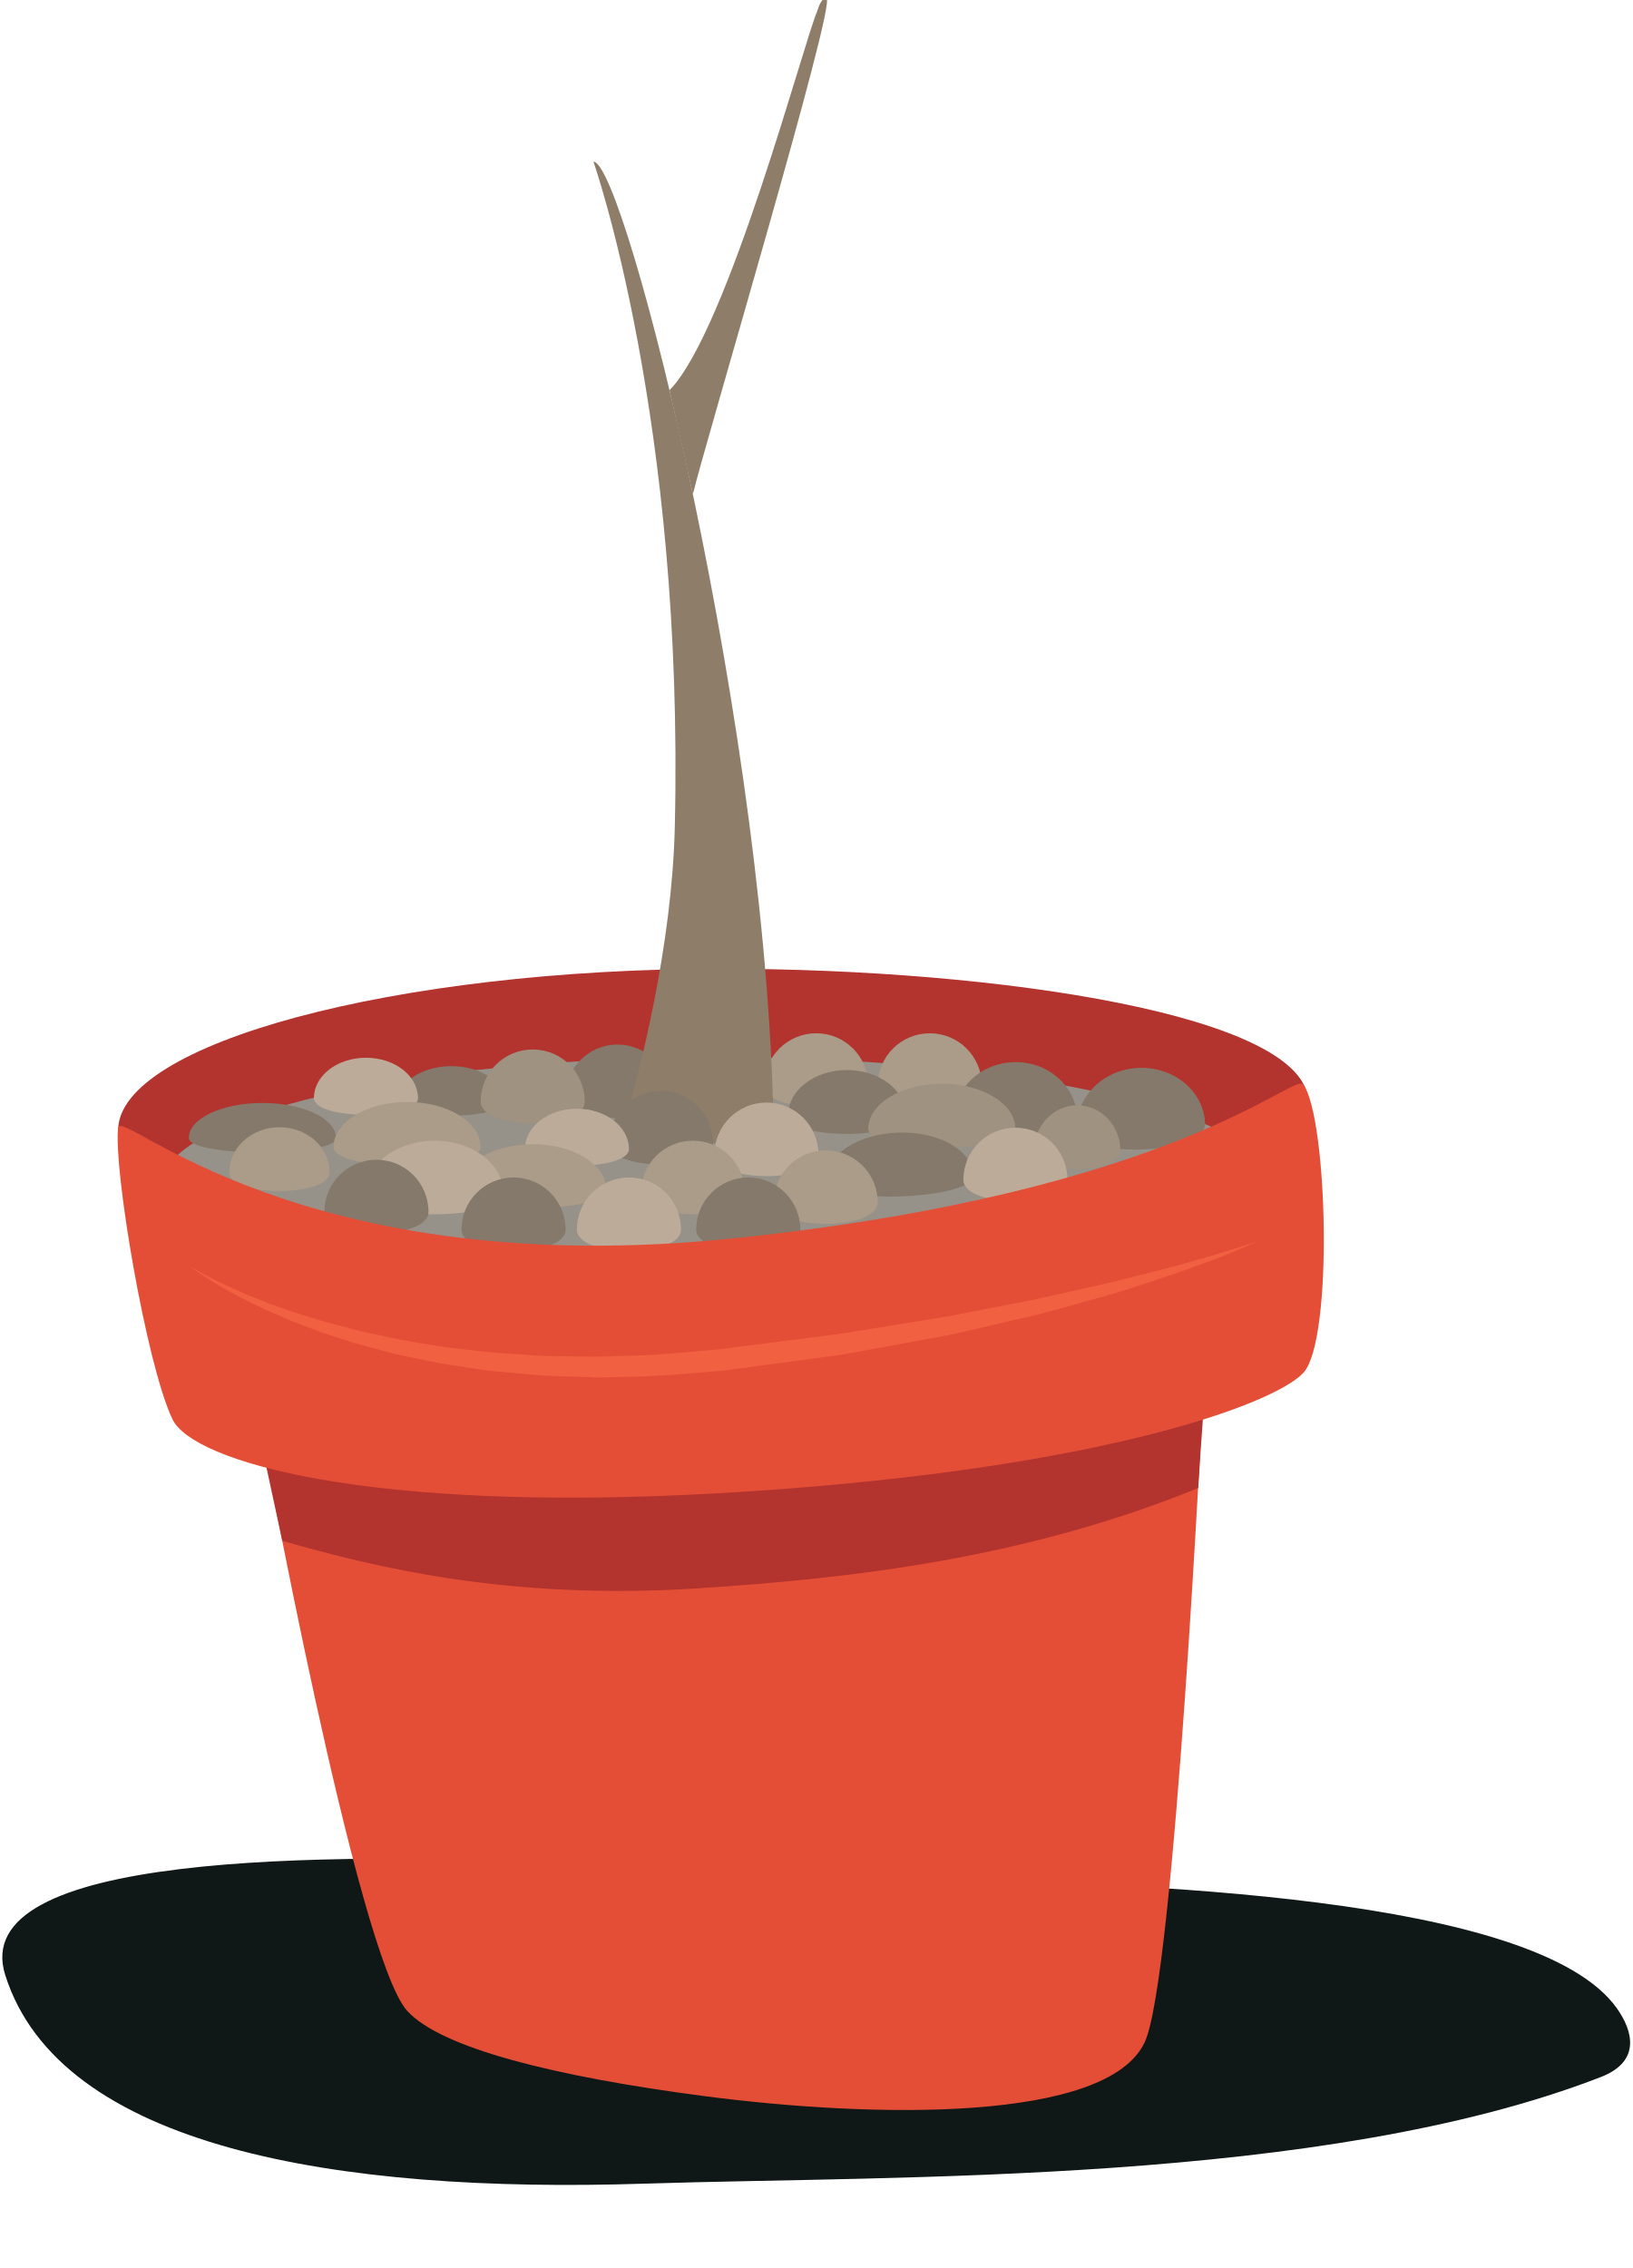
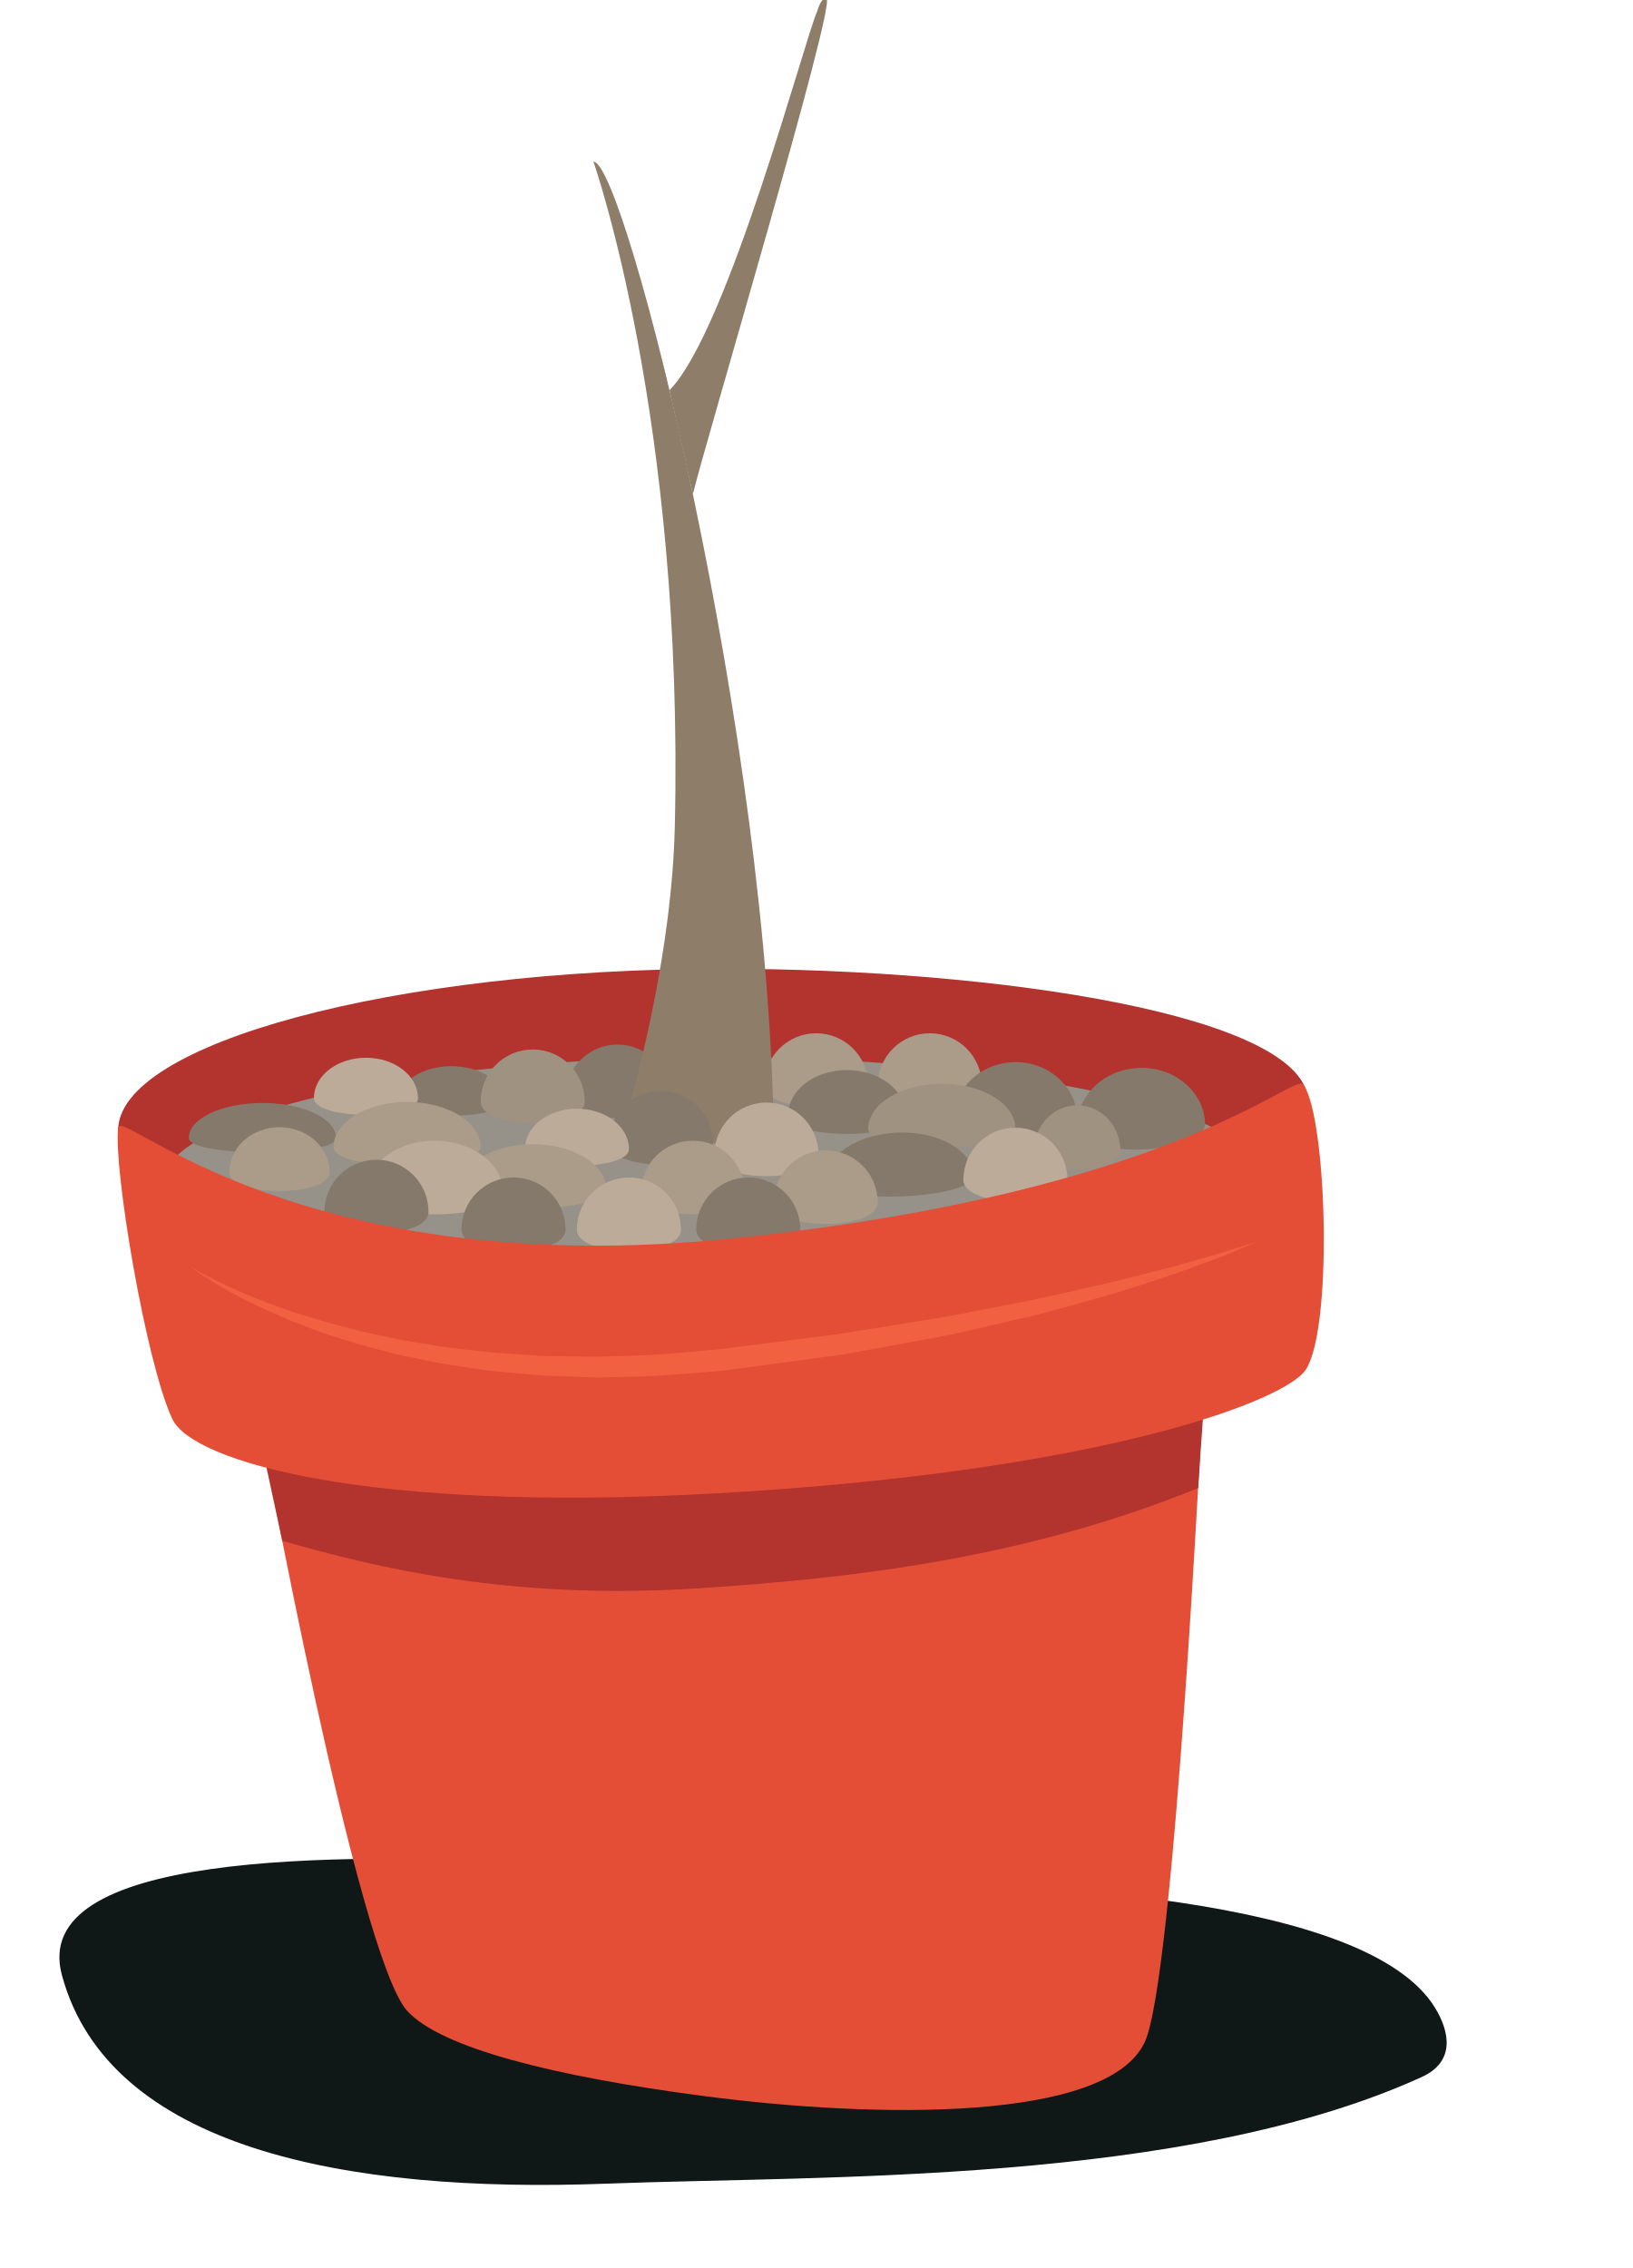
<svg xmlns="http://www.w3.org/2000/svg" version="1.1" id="Layer_1" x="0px" y="0px" width="226px" height="314px" viewBox="0 0 226 314" enable-background="new 0 0 226 314" xml:space="preserve">
-   <path fill="#101717" d="M24.918,258.772c-16.185,1.967-26.859,6.249-24.192,14.676c7.564,23.894,45.903,30.254,88.509,28.874  c34.996-1.133,93.906,0.178,132.393-14.762c5.598-2.174,4.441-6.387,2.207-9.531c-11.016-15.509-65.93-17.451-99.424-17.904  C109.101,259.918,56.512,254.934,24.918,258.772z" />
-   <path fill="#B3332E" d="M181.101,152.566c0,11.972-35.219,24.911-81.08,24.911c-45.862,0-83.666-9.027-83.666-21  c0-11.972,38.208-22.353,83.666-22.353C138.255,134.125,181.101,140.595,181.101,152.566z" />
-   <path fill="#E54E36" d="M36.068,197.648c0,0,24.06,11.395,65.848,10.129c41.788-1.266,64.581-13.652,64.581-13.652  s-3.861,79.71-8.01,88.601c-5.182,11.103-37.295,10.576-61.003,7.473c-20.869-2.731-36.433-6.675-41.094-11.779  C49.431,270.799,36.068,197.648,36.068,197.648z" />
-   <path fill="#B3332E" d="M96.389,219.917c21.95-1.392,45.79-4.247,69.499-13.905c0.9-14.403,1.803-23.666,1.803-23.666  s-23.508,12.571-66.607,13.856c-43.101,1.285-67.916-10.281-67.916-10.281s2.314,10.657,5.909,27.396  C51.872,216.988,70.429,221.563,96.389,219.917z" />
+   <path fill="#101717" d="M29.188,258.771c-13.793,1.968-22.89,6.25-20.617,14.677C15.018,297.342,47.69,303.702,84,302.322  c29.823-1.133,80.028,0.178,112.828-14.762c4.771-2.175,3.783-6.388,1.88-9.531c-9.388-15.51-56.187-17.451-84.729-17.904  C100.93,259.918,56.113,254.934,29.188,258.771z" />
+   <path fill="#B3332E" d="M181.102,152.566c0,11.972-35.22,24.911-81.081,24.911c-45.862,0-83.666-9.026-83.666-21  c0-11.972,38.208-22.353,83.666-22.353C138.255,134.125,181.102,140.595,181.102,152.566z" />
+   <path fill="#E54E36" d="M36.068,197.648c0,0,24.06,11.395,65.848,10.129c41.788-1.267,64.581-13.652,64.581-13.652  s-3.86,79.71-8.011,88.602c-5.182,11.103-37.295,10.575-61.002,7.473c-20.869-2.731-36.433-6.676-41.094-11.779  C49.431,270.799,36.068,197.648,36.068,197.648z" />
+   <path fill="#B3332E" d="M96.389,219.917c21.95-1.392,45.791-4.247,69.5-13.905c0.899-14.402,1.803-23.666,1.803-23.666  s-23.508,12.571-66.607,13.856c-43.101,1.284-67.916-10.281-67.916-10.281s2.314,10.657,5.909,27.396  C51.872,216.988,70.429,221.562,96.389,219.917z" />
  <ellipse fill="#969189" cx="99.375" cy="164.359" rx="77.161" ry="17.986" />
-   <path fill="#AA9C88" d="M120.204,150.26c0,3.979-14.408,3.979-14.408,0c0-3.978,3.224-7.206,7.206-7.206  C116.978,143.054,120.204,146.282,120.204,150.26z" />
+   <path fill="#AA9C88" d="M120.204,150.26c0,3.979-14.408,3.979-14.408,0c0-3.978,3.224-7.206,7.206-7.206  C116.979,143.054,120.204,146.282,120.204,150.26z" />
  <path fill="#84796A" d="M92.69,151.821c0,3.978-14.41,3.978-14.41,0c0-3.979,3.225-7.207,7.207-7.207  C89.464,144.614,92.69,147.843,92.69,151.821z" />
  <path fill="#8E7D68" d="M107.111,158.244c-0.305-55.17-20.543-135.888-24.955-135.866c0,0,12.602,35.724,11.265,92.184  c-0.382,16.155-4.724,33.817-7.782,43.682" />
  <path fill="#8E7D68" d="M92.69,54.024c8.103-8.259,18.745-48.777,20.458-52.487c0.013-0.029,0.519-1.98,1.271-1.694  c1.406,0.533-16.952,62.018-18.494,68.591" />
-   <path fill="#AA9C88" d="M135.929,150.26c0,3.979-14.408,3.979-14.408,0c0-3.978,3.223-7.206,7.205-7.206  C132.704,143.054,135.929,146.282,135.929,150.26z" />
-   <path fill="#84796A" d="M125.388,154.397c0,3.45-16.278,3.45-16.278,0c0-3.449,3.645-6.25,8.138-6.25  C121.743,148.147,125.388,150.948,125.388,154.397z" />
-   <path fill="#84796A" d="M149.14,154.758c0.145,4.41-16.977,4.968-17.121,0.56s3.57-8.111,8.301-8.268  C145.048,146.896,148.995,150.351,149.14,154.758z" />
+   <path fill="#AA9C88" d="M135.93,150.26c0,3.979-14.408,3.979-14.408,0c0-3.978,3.223-7.206,7.205-7.206  C132.704,143.054,135.93,146.282,135.93,150.26z" />
+   <path fill="#84796A" d="M125.389,154.397c0,3.451-16.279,3.451-16.279,0c0-3.449,3.645-6.25,8.138-6.25  C121.743,148.147,125.389,150.948,125.389,154.397z" />
+   <path fill="#84796A" d="M149.141,154.758c0.145,4.41-16.978,4.969-17.121,0.56c-0.145-4.408,3.569-8.111,8.301-8.268  C145.048,146.896,148.995,150.351,149.141,154.758z" />
  <path fill="#D34827" d="M109.109,142.214" />
-   <path fill="#84796A" d="M98.711,158.237c0,3.979-14.409,3.979-14.409,0s3.225-7.207,7.205-7.207  C95.486,151.03,98.711,154.259,98.711,158.237z" />
-   <path fill="#BDAB9A" d="M113.316,159.851c0,3.977-14.41,3.977-14.41,0c0-3.979,3.226-7.207,7.207-7.207  C110.091,152.644,113.316,155.872,113.316,159.851z" />
-   <path fill="#A09280" d="M140.579,156.286c0,3.45-20.375,3.45-20.375,0c0-3.449,4.561-6.249,10.189-6.249  C136.019,150.037,140.579,152.837,140.579,156.286z" />
+   <path fill="#84796A" d="M98.711,158.236c0,3.979-14.409,3.979-14.409,0c0-3.979,3.225-7.206,7.205-7.206  C95.486,151.03,98.711,154.259,98.711,158.236z" />
+   <path fill="#BDAB9A" d="M113.316,159.852c0,3.977-14.41,3.977-14.41,0c0-3.979,3.226-7.208,7.207-7.208  C110.091,152.644,113.316,155.872,113.316,159.852z" />
+   <path fill="#A09280" d="M140.579,156.286c0,3.45-20.375,3.45-20.375,0c0-3.449,4.562-6.249,10.188-6.249  S140.579,152.837,140.579,156.286z" />
  <path fill="#84796A" d="M46.515,157.545c0,2.673-20.374,2.673-20.374,0c0-2.675,4.561-4.843,10.188-4.843  C41.955,152.702,46.515,154.87,46.515,157.545z" />
  <path fill="#84796A" d="M69.808,152.451c0,2.673-14.652,2.673-14.652,0c0-2.674,3.28-4.844,7.328-4.844  C66.528,147.607,69.808,149.777,69.808,152.451z" />
  <path fill="#A09280" d="M80.957,152.503c0,3.979-14.409,3.979-14.409,0s3.225-7.206,7.206-7.206  C77.733,145.297,80.957,148.524,80.957,152.503z" />
  <path fill="#BDAB9A" d="M87.077,159.083c0,3.084-14.409,3.084-14.409,0c0-3.083,3.224-5.584,7.206-5.584  C83.853,153.499,87.077,156,87.077,159.083z" />
-   <path fill="#84796A" d="M134.741,162.719c0.113,3.449-20.248,4.112-20.359,0.665c-0.113-3.447,4.352-6.395,9.977-6.578  C129.981,156.622,134.63,159.271,134.741,162.719z" />
+   <path fill="#84796A" d="M134.741,162.719c0.112,3.449-20.248,4.112-20.359,0.665c-0.112-3.446,4.353-6.395,9.978-6.578  C129.98,156.622,134.63,159.271,134.741,162.719z" />
  <path fill="#BDAB9A" d="M57.867,152.026c0,3.084-14.408,3.084-14.408,0c0-3.082,3.224-5.584,7.207-5.584  C54.643,146.442,57.867,148.944,57.867,152.026z" />
-   <path fill="#AA9C88" d="M121.521,166.47c0,3.979-14.409,3.979-14.409,0s3.227-7.206,7.206-7.206  C118.296,159.264,121.521,162.491,121.521,166.47z" />
+   <path fill="#AA9C88" d="M121.521,166.47c0,3.979-14.41,3.979-14.41,0c0-3.979,3.227-7.206,7.207-7.206  C118.296,159.264,121.521,162.491,121.521,166.47z" />
  <path fill="#AA9C88" d="M103.13,165.132c0,3.979-14.409,3.979-14.409,0c0-3.977,3.224-7.206,7.207-7.206  C99.905,157.926,103.13,161.155,103.13,165.132z" />
  <path fill="#AA9C88" d="M83.939,164.664c0,3.45-20.374,3.45-20.374,0s4.561-6.249,10.188-6.249  C79.379,158.415,83.939,161.214,83.939,164.664z" />
-   <path fill="#84796A" d="M110.799,170.228c0,3.978-14.41,3.978-14.41,0c0-3.979,3.226-7.207,7.207-7.207  C107.572,163.021,110.799,166.249,110.799,170.228z" />
-   <path fill="#BDAB9A" d="M94.281,170.228c0,3.979-14.409,3.979-14.409,0s3.225-7.206,7.207-7.206  C91.058,163.021,94.281,166.249,94.281,170.228z" />
-   <path fill="#AA9C88" d="M66.548,158.815c0,3.45-20.374,3.45-20.374,0c0-3.449,4.561-6.249,10.188-6.249  C61.987,152.566,66.548,155.366,66.548,158.815z" />
+   <path fill="#84796A" d="M110.799,170.229c0,3.978-14.41,3.978-14.41,0c0-3.979,3.226-7.207,7.207-7.207  C107.572,163.021,110.799,166.249,110.799,170.229z" />
+   <path fill="#BDAB9A" d="M94.281,170.229c0,3.979-14.409,3.979-14.409,0c0-3.979,3.225-7.207,7.207-7.207  C91.058,163.021,94.281,166.249,94.281,170.229z" />
+   <path fill="#AA9C88" d="M66.548,158.814c0,3.451-20.374,3.451-20.374,0c0-3.448,4.561-6.249,10.188-6.249  C61.987,152.566,66.548,155.366,66.548,158.814z" />
  <path fill="#BDAB9A" d="M69.661,165.132c0,3.979-18.998,3.979-18.998,0c0-3.977,4.251-7.205,9.5-7.205  C65.409,157.927,69.661,161.155,69.661,165.132z" />
-   <path fill="#84796A" d="M78.302,170.229c0,3.978-14.409,3.978-14.409,0c0-3.979,3.226-7.207,7.206-7.207  C75.078,163.021,78.302,166.249,78.302,170.229z" />
-   <path fill="#84796A" d="M166.835,155.546c0.143,4.41-17.545,4.986-17.689,0.577c-0.145-4.407,3.697-8.115,8.584-8.276  C162.616,147.688,166.687,151.138,166.835,155.546z" />
-   <path fill="#AA9C88" d="M45.639,162.308c0,3.45-13.895,3.45-13.895,0c0-3.449,3.11-6.248,6.949-6.248  C42.529,156.06,45.639,158.858,45.639,162.308z" />
-   <path fill="#84796A" d="M59.322,167.773c0,3.978-14.408,3.978-14.408,0c0-3.979,3.225-7.206,7.206-7.206  C56.1,160.567,59.322,163.795,59.322,167.773z" />
-   <path fill="#A09280" d="M155.106,159.278c0,3.45-11.932,3.45-11.932,0c0-3.449,2.672-6.25,5.967-6.25  S155.106,155.829,155.106,159.278z" />
-   <path fill="#BDAB9A" d="M147.782,163.331c0,3.979-14.408,3.979-14.408,0s3.225-7.205,7.207-7.205  C144.56,156.126,147.782,159.353,147.782,163.331z" />
-   <path fill="#E54E36" d="M16.354,156.126c0.355-2.934,25.053,21.693,85.809,15.26c60.754-6.436,77.047-23.009,78.291-21.236  c3.346,4.764,4.154,35.386,0,39.903c-4.152,4.515-29.912,13.896-82.049,16.741c-47.281,2.579-71.716-4.371-74.534-10.309  C20.212,188.778,15.681,161.698,16.354,156.126z" />
+   <path fill="#84796A" d="M78.302,170.229c0,3.979-14.409,3.979-14.409,0s3.226-7.207,7.206-7.207  C75.078,163.021,78.302,166.249,78.302,170.229z" />
+   <path fill="#84796A" d="M166.835,155.546c0.144,4.41-17.545,4.986-17.688,0.577c-0.146-4.407,3.696-8.115,8.584-8.276  C162.616,147.688,166.688,151.138,166.835,155.546z" />
+   <path fill="#AA9C88" d="M45.639,162.309c0,3.449-13.895,3.449-13.895,0s3.11-6.249,6.949-6.249  C42.529,156.06,45.639,158.857,45.639,162.309z" />
+   <path fill="#84796A" d="M59.322,167.773c0,3.978-14.408,3.978-14.408,0c0-3.979,3.225-7.207,7.206-7.207  C56.1,160.566,59.322,163.795,59.322,167.773z" />
+   <path fill="#A09280" d="M155.105,159.277c0,3.451-11.932,3.451-11.932,0c0-3.448,2.672-6.25,5.967-6.25  S155.105,155.829,155.105,159.277z" />
+   <path fill="#BDAB9A" d="M147.782,163.331c0,3.979-14.408,3.979-14.408,0s3.226-7.205,7.207-7.205  C144.561,156.126,147.782,159.354,147.782,163.331z" />
+   <path fill="#E54E36" d="M16.354,156.126c0.355-2.934,25.053,21.692,85.809,15.26c60.754-6.436,77.047-23.009,78.291-21.236  c3.346,4.764,4.153,35.386,0,39.903c-4.152,4.516-29.912,13.896-82.049,16.741c-47.281,2.579-71.716-4.371-74.534-10.31  C20.212,188.777,15.681,161.698,16.354,156.126z" />
  <g>
-     <path fill="#F16141" d="M26.354,175.352c0,0,0.503,0.322,1.479,0.858c0.978,0.534,2.436,1.272,4.324,2.133   c0.942,0.436,1.989,0.904,3.156,1.354c0.579,0.233,1.182,0.475,1.807,0.727c0.636,0.225,1.294,0.457,1.975,0.697   c1.35,0.505,2.818,0.953,4.368,1.412c1.537,0.498,3.182,0.921,4.896,1.366c1.702,0.487,3.519,0.825,5.383,1.227   c1.856,0.437,3.813,0.712,5.81,1.053c1.99,0.38,4.069,0.556,6.18,0.807c2.108,0.281,4.279,0.402,6.483,0.55   c1.103,0.064,2.211,0.172,3.333,0.203c1.122,0.016,2.252,0.031,3.389,0.047c1.136,0.017,2.279,0.032,3.428,0.049   c1.149-0.005,2.304-0.067,3.463-0.098c4.629-0.048,9.365-0.537,14.004-0.962c4.72-0.603,9.441-1.206,14.088-1.799   c2.335-0.263,4.604-0.673,6.857-1.029c2.254-0.364,4.48-0.725,6.671-1.079c1.096-0.177,2.182-0.353,3.258-0.526   c1.077-0.17,2.132-0.416,3.184-0.606c2.101-0.409,4.155-0.81,6.156-1.199c4.015-0.727,7.755-1.651,11.231-2.422   c3.484-0.748,6.628-1.614,9.439-2.312c2.82-0.674,5.22-1.451,7.225-2.014c2-0.574,3.547-1.1,4.617-1.422   c1.058-0.356,1.622-0.547,1.622-0.547s-0.544,0.243-1.563,0.699c-1.037,0.409-2.521,1.125-4.487,1.822   c-1.962,0.703-4.318,1.656-7.091,2.53c-2.762,0.906-5.863,2.004-9.326,2.909c-3.448,0.96-7.17,2.084-11.183,2.942   c-4.004,0.896-8.188,2.023-12.62,2.747c-2.206,0.407-4.448,0.82-6.719,1.24c-2.271,0.422-4.571,0.871-6.894,1.139   c-4.643,0.626-9.359,1.263-14.075,1.899c-4.84,0.413-9.583,0.863-14.33,0.883c-1.182,0.02-2.359,0.081-3.531,0.065   c-1.171-0.042-2.337-0.084-3.496-0.125c-1.158-0.042-2.309-0.084-3.452-0.125c-1.142-0.058-2.272-0.191-3.395-0.282   c-2.243-0.207-4.454-0.355-6.593-0.734c-2.143-0.335-4.247-0.593-6.263-1.053c-2.02-0.428-4-0.761-5.868-1.303   c-1.875-0.504-3.698-0.94-5.403-1.524c-1.714-0.548-3.366-1.037-4.888-1.654c-1.535-0.575-2.984-1.133-4.314-1.74   c-0.669-0.29-1.316-0.571-1.941-0.844c-0.613-0.298-1.204-0.585-1.772-0.86c-1.142-0.536-2.163-1.084-3.08-1.588   c-1.847-0.981-3.215-1.899-4.147-2.515C26.821,175.719,26.354,175.352,26.354,175.352z" />
+     <path fill="#F16141" d="M26.354,175.352c0,0,0.503,0.322,1.479,0.858c0.978,0.534,2.436,1.272,4.324,2.133   c0.942,0.437,1.989,0.904,3.156,1.354c0.579,0.232,1.182,0.475,1.807,0.727c0.636,0.225,1.294,0.457,1.975,0.697   c1.35,0.505,2.818,0.953,4.368,1.412c1.537,0.498,3.182,0.921,4.896,1.365c1.702,0.487,3.519,0.826,5.383,1.228   c1.856,0.437,3.813,0.712,5.81,1.054c1.99,0.379,4.069,0.555,6.18,0.807c2.108,0.281,4.279,0.402,6.483,0.55   c1.103,0.063,2.211,0.172,3.333,0.203c1.122,0.016,2.252,0.03,3.389,0.047c1.136,0.017,2.279,0.032,3.428,0.049   c1.149-0.005,2.304-0.067,3.463-0.099c4.629-0.047,9.365-0.536,14.004-0.961c4.72-0.604,9.441-1.207,14.088-1.799   c2.335-0.264,4.604-0.674,6.857-1.029c2.254-0.364,4.479-0.725,6.671-1.079c1.096-0.177,2.182-0.353,3.258-0.526   c1.077-0.17,2.132-0.416,3.185-0.605c2.101-0.409,4.154-0.811,6.155-1.199c4.015-0.727,7.755-1.651,11.231-2.422   c3.483-0.748,6.628-1.614,9.438-2.312c2.82-0.674,5.22-1.451,7.226-2.014c2-0.574,3.547-1.1,4.617-1.422   c1.058-0.356,1.621-0.547,1.621-0.547s-0.544,0.242-1.562,0.699c-1.037,0.408-2.521,1.125-4.487,1.821   c-1.962,0.703-4.317,1.656-7.091,2.53c-2.762,0.906-5.863,2.004-9.326,2.909c-3.447,0.96-7.17,2.084-11.184,2.942   c-4.004,0.896-8.188,2.022-12.619,2.746c-2.206,0.407-4.448,0.82-6.719,1.24c-2.271,0.422-4.571,0.871-6.895,1.139   c-4.643,0.627-9.359,1.264-14.075,1.899c-4.84,0.413-9.583,0.862-14.33,0.883c-1.182,0.021-2.359,0.081-3.531,0.065   c-1.171-0.043-2.337-0.084-3.496-0.125c-1.158-0.043-2.309-0.084-3.452-0.125c-1.142-0.059-2.272-0.191-3.395-0.282   c-2.243-0.207-4.454-0.354-6.593-0.733c-2.143-0.336-4.247-0.594-6.263-1.054c-2.02-0.428-4-0.761-5.868-1.303   c-1.875-0.505-3.698-0.94-5.403-1.524c-1.714-0.548-3.366-1.037-4.888-1.654c-1.535-0.574-2.984-1.133-4.314-1.739   c-0.669-0.29-1.316-0.571-1.941-0.845c-0.613-0.297-1.204-0.584-1.772-0.859c-1.142-0.536-2.163-1.084-3.08-1.588   c-1.847-0.981-3.215-1.899-4.147-2.516C26.821,175.719,26.354,175.352,26.354,175.352z" />
  </g>
</svg>
